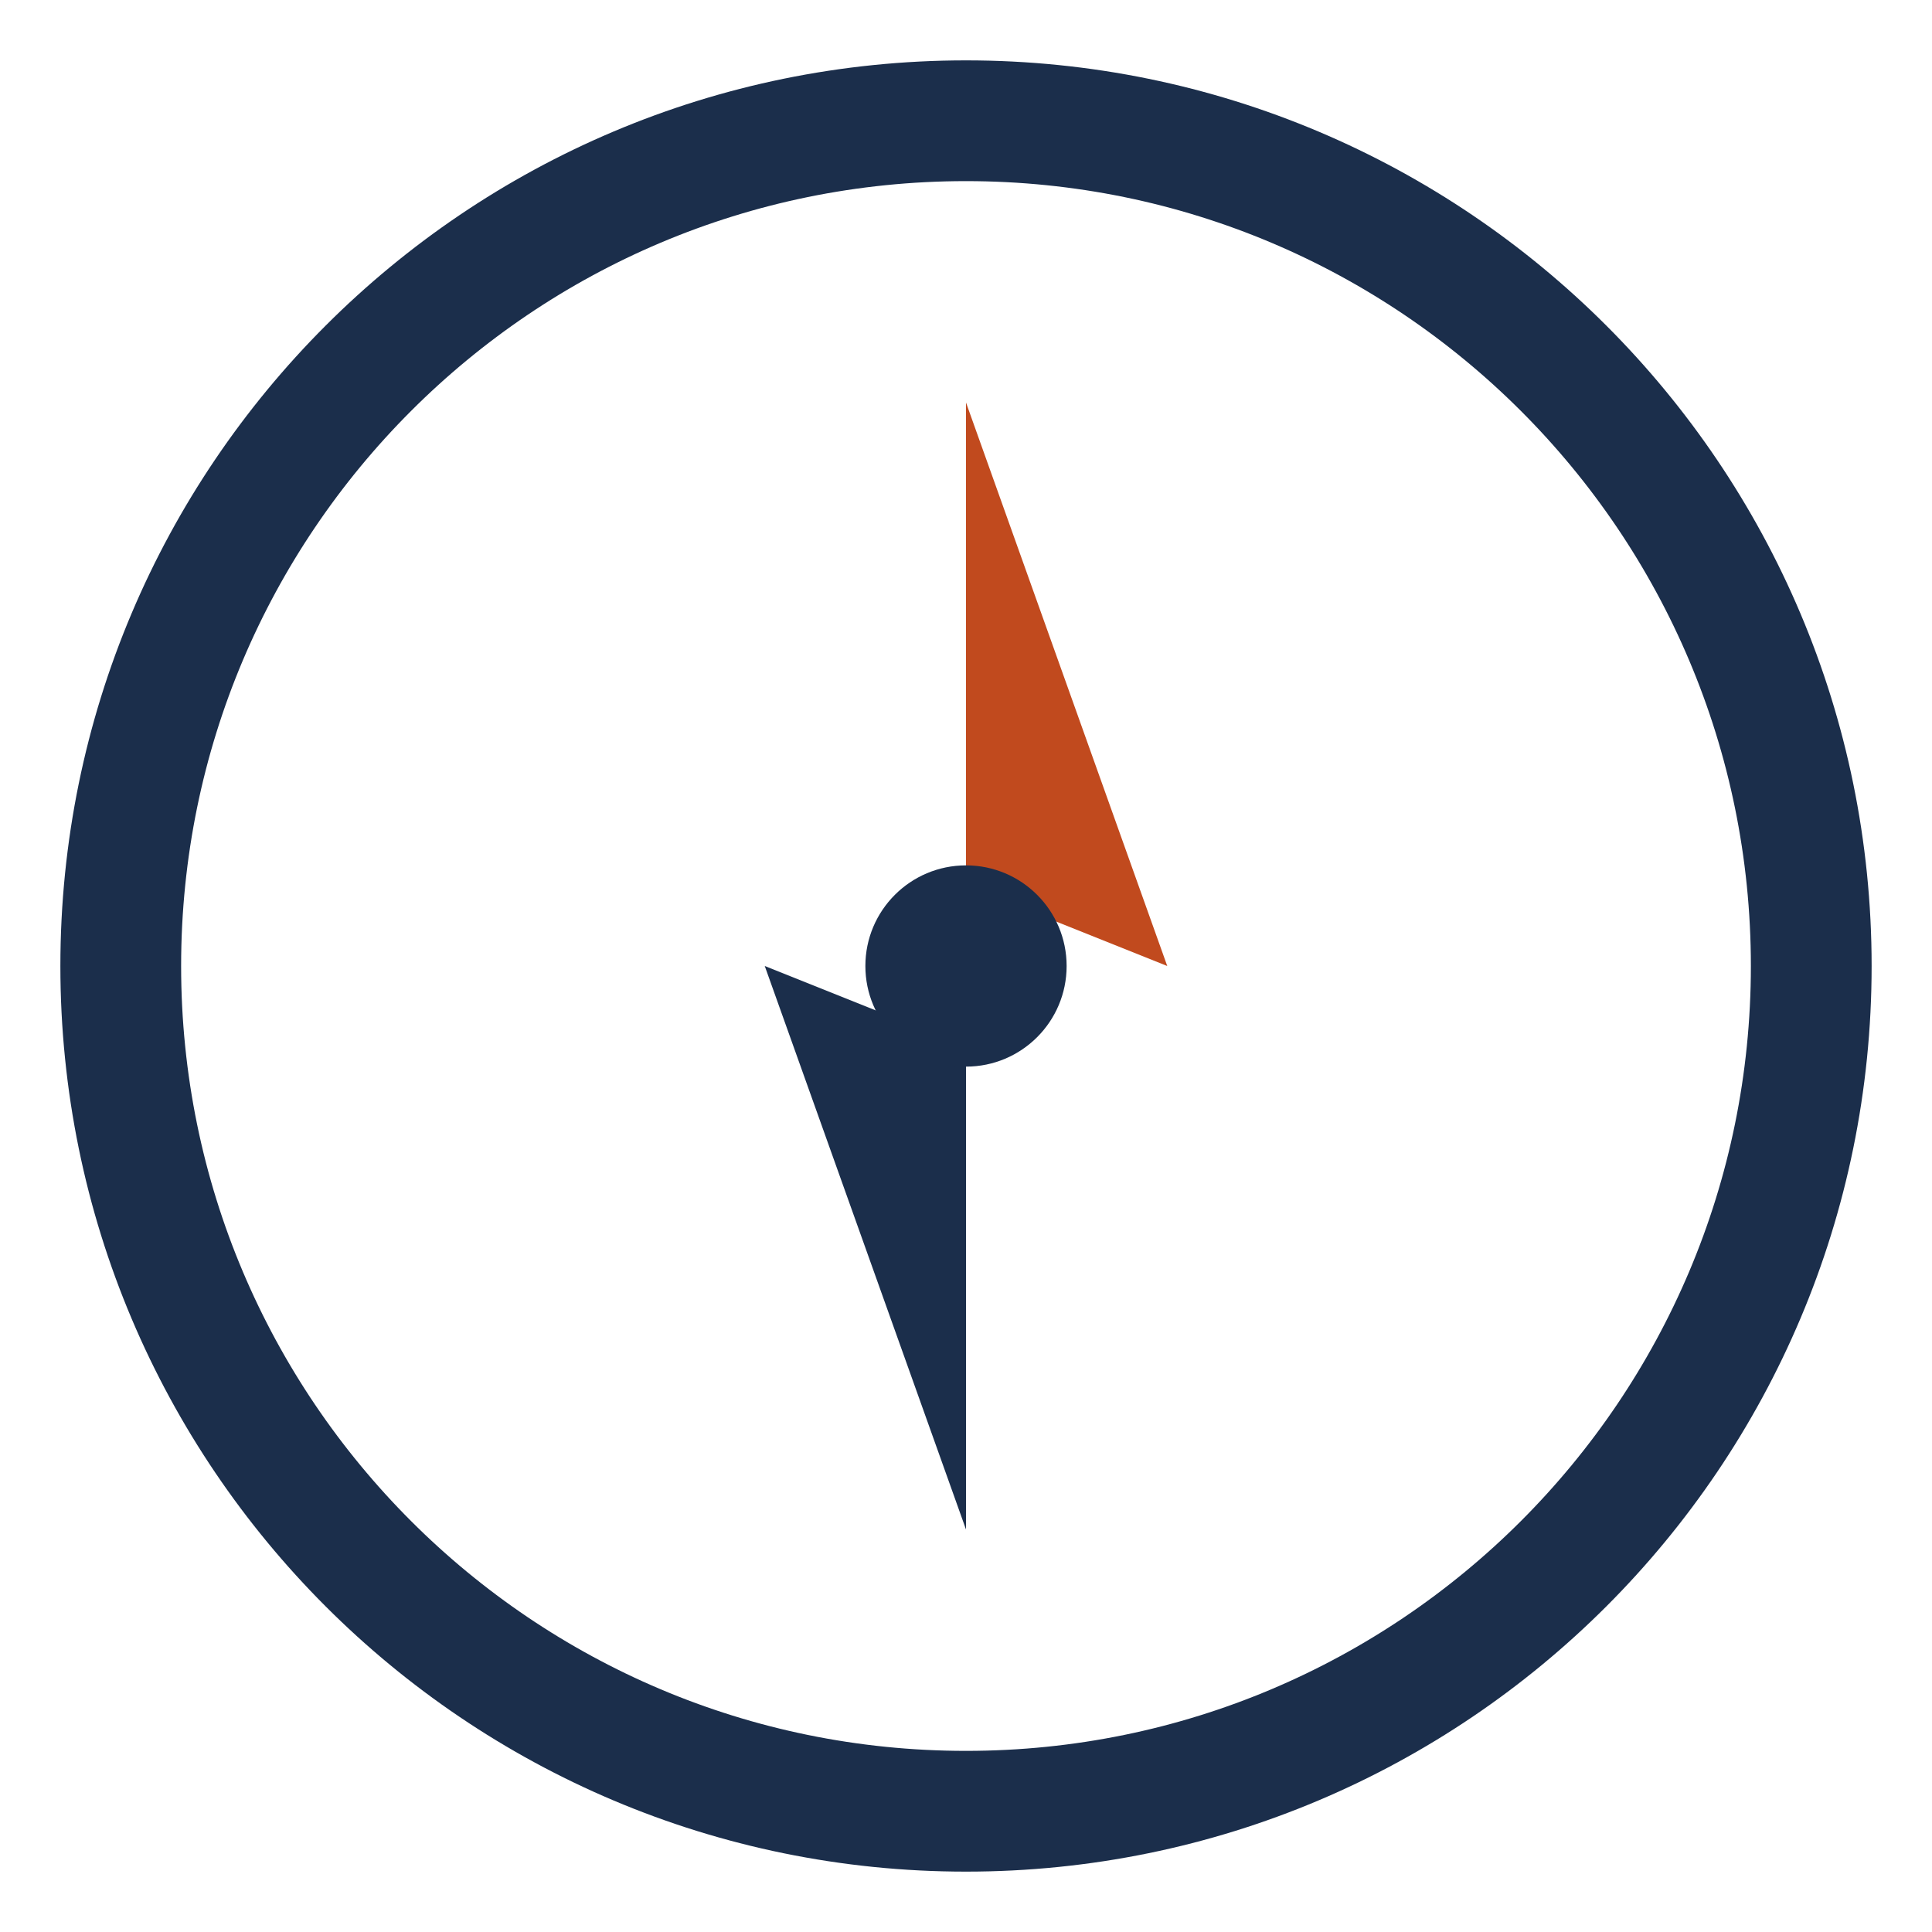
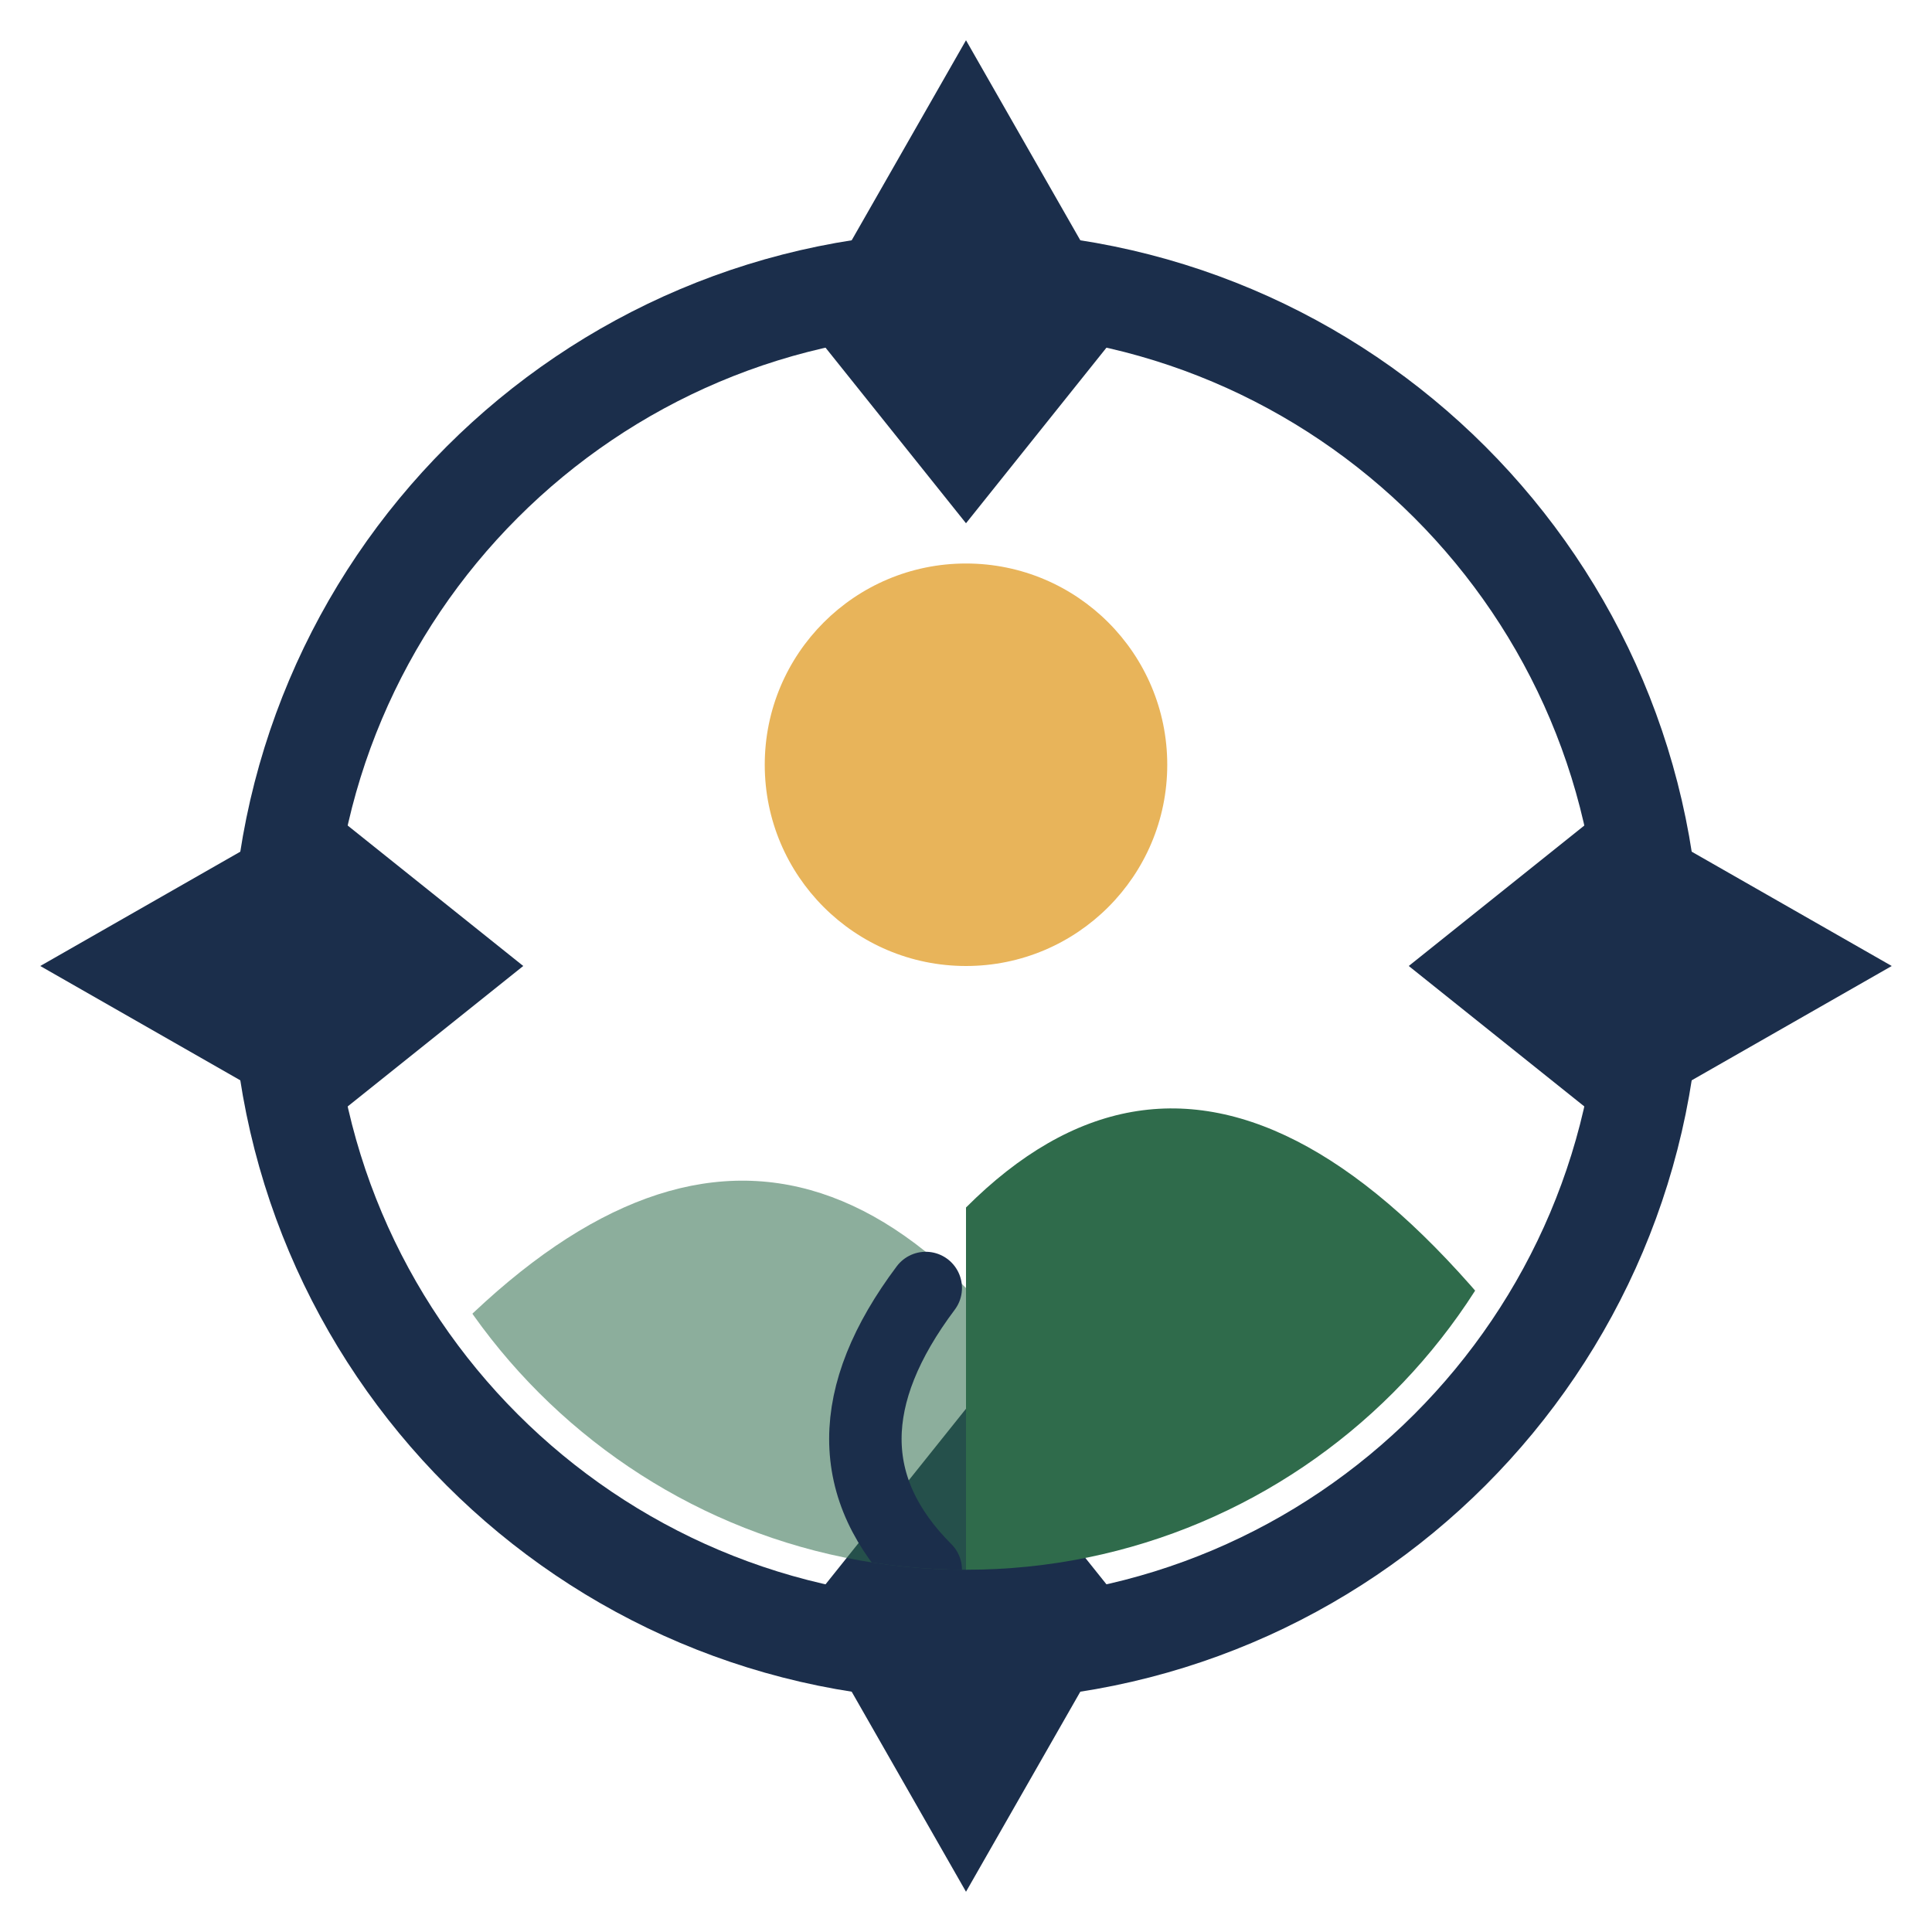
<svg xmlns="http://www.w3.org/2000/svg" viewBox="0 0 48 48" width="48" height="48" role="img" aria-label="Boussole">
-   <circle cx="24" cy="24" r="21" fill="none" stroke="#1B2E4B" stroke-width="3" />
-   <polygon points="24,10 29,24 24,22" fill="#C14A1E" />
-   <polygon points="24,38 19,24 24,26" fill="#1B2E4B" />
-   <circle cx="24" cy="24" r="2.5" fill="#1B2E4B" />
+   <defs>
+     <clipPath id="boussole-cadre">
+       <circle cx="24" cy="24" r="15" />
+     </clipPath>
+   </defs>
+   <circle cx="24" cy="24" r="17" fill="none" stroke="#1B2E4B" stroke-width="2.5" />
+   <polygon points="24,1 28,8 24,13 20,8" fill="#1B2E4B" />
+   <polygon points="47,24 40,20 35,24 40,28" fill="#1B2E4B" />
+   <polygon points="24,47 28,40 24,35 20,40" fill="#1B2E4B" />
+   <polygon points="1,24 8,28 13,24 8,20" fill="#1B2E4B" />
+   <g clip-path="url(#boussole-cadre)">
+     <circle cx="24" cy="19" r="5" fill="#E8B45A" />
+     <path d="M6,40 Q16,24 24,32 L24,40 Z" fill="#2F6B4B" fill-opacity="0.55" />
+     <path d="M24,40 L24,30 Q32,22 42,40 Z" fill="#2F6B4B" />
+     <path d="M23,32 Q20,36 23,39" stroke="#1B2E4B" stroke-width="1.8" fill="none" stroke-linecap="round" />
+   </g>
</svg>
